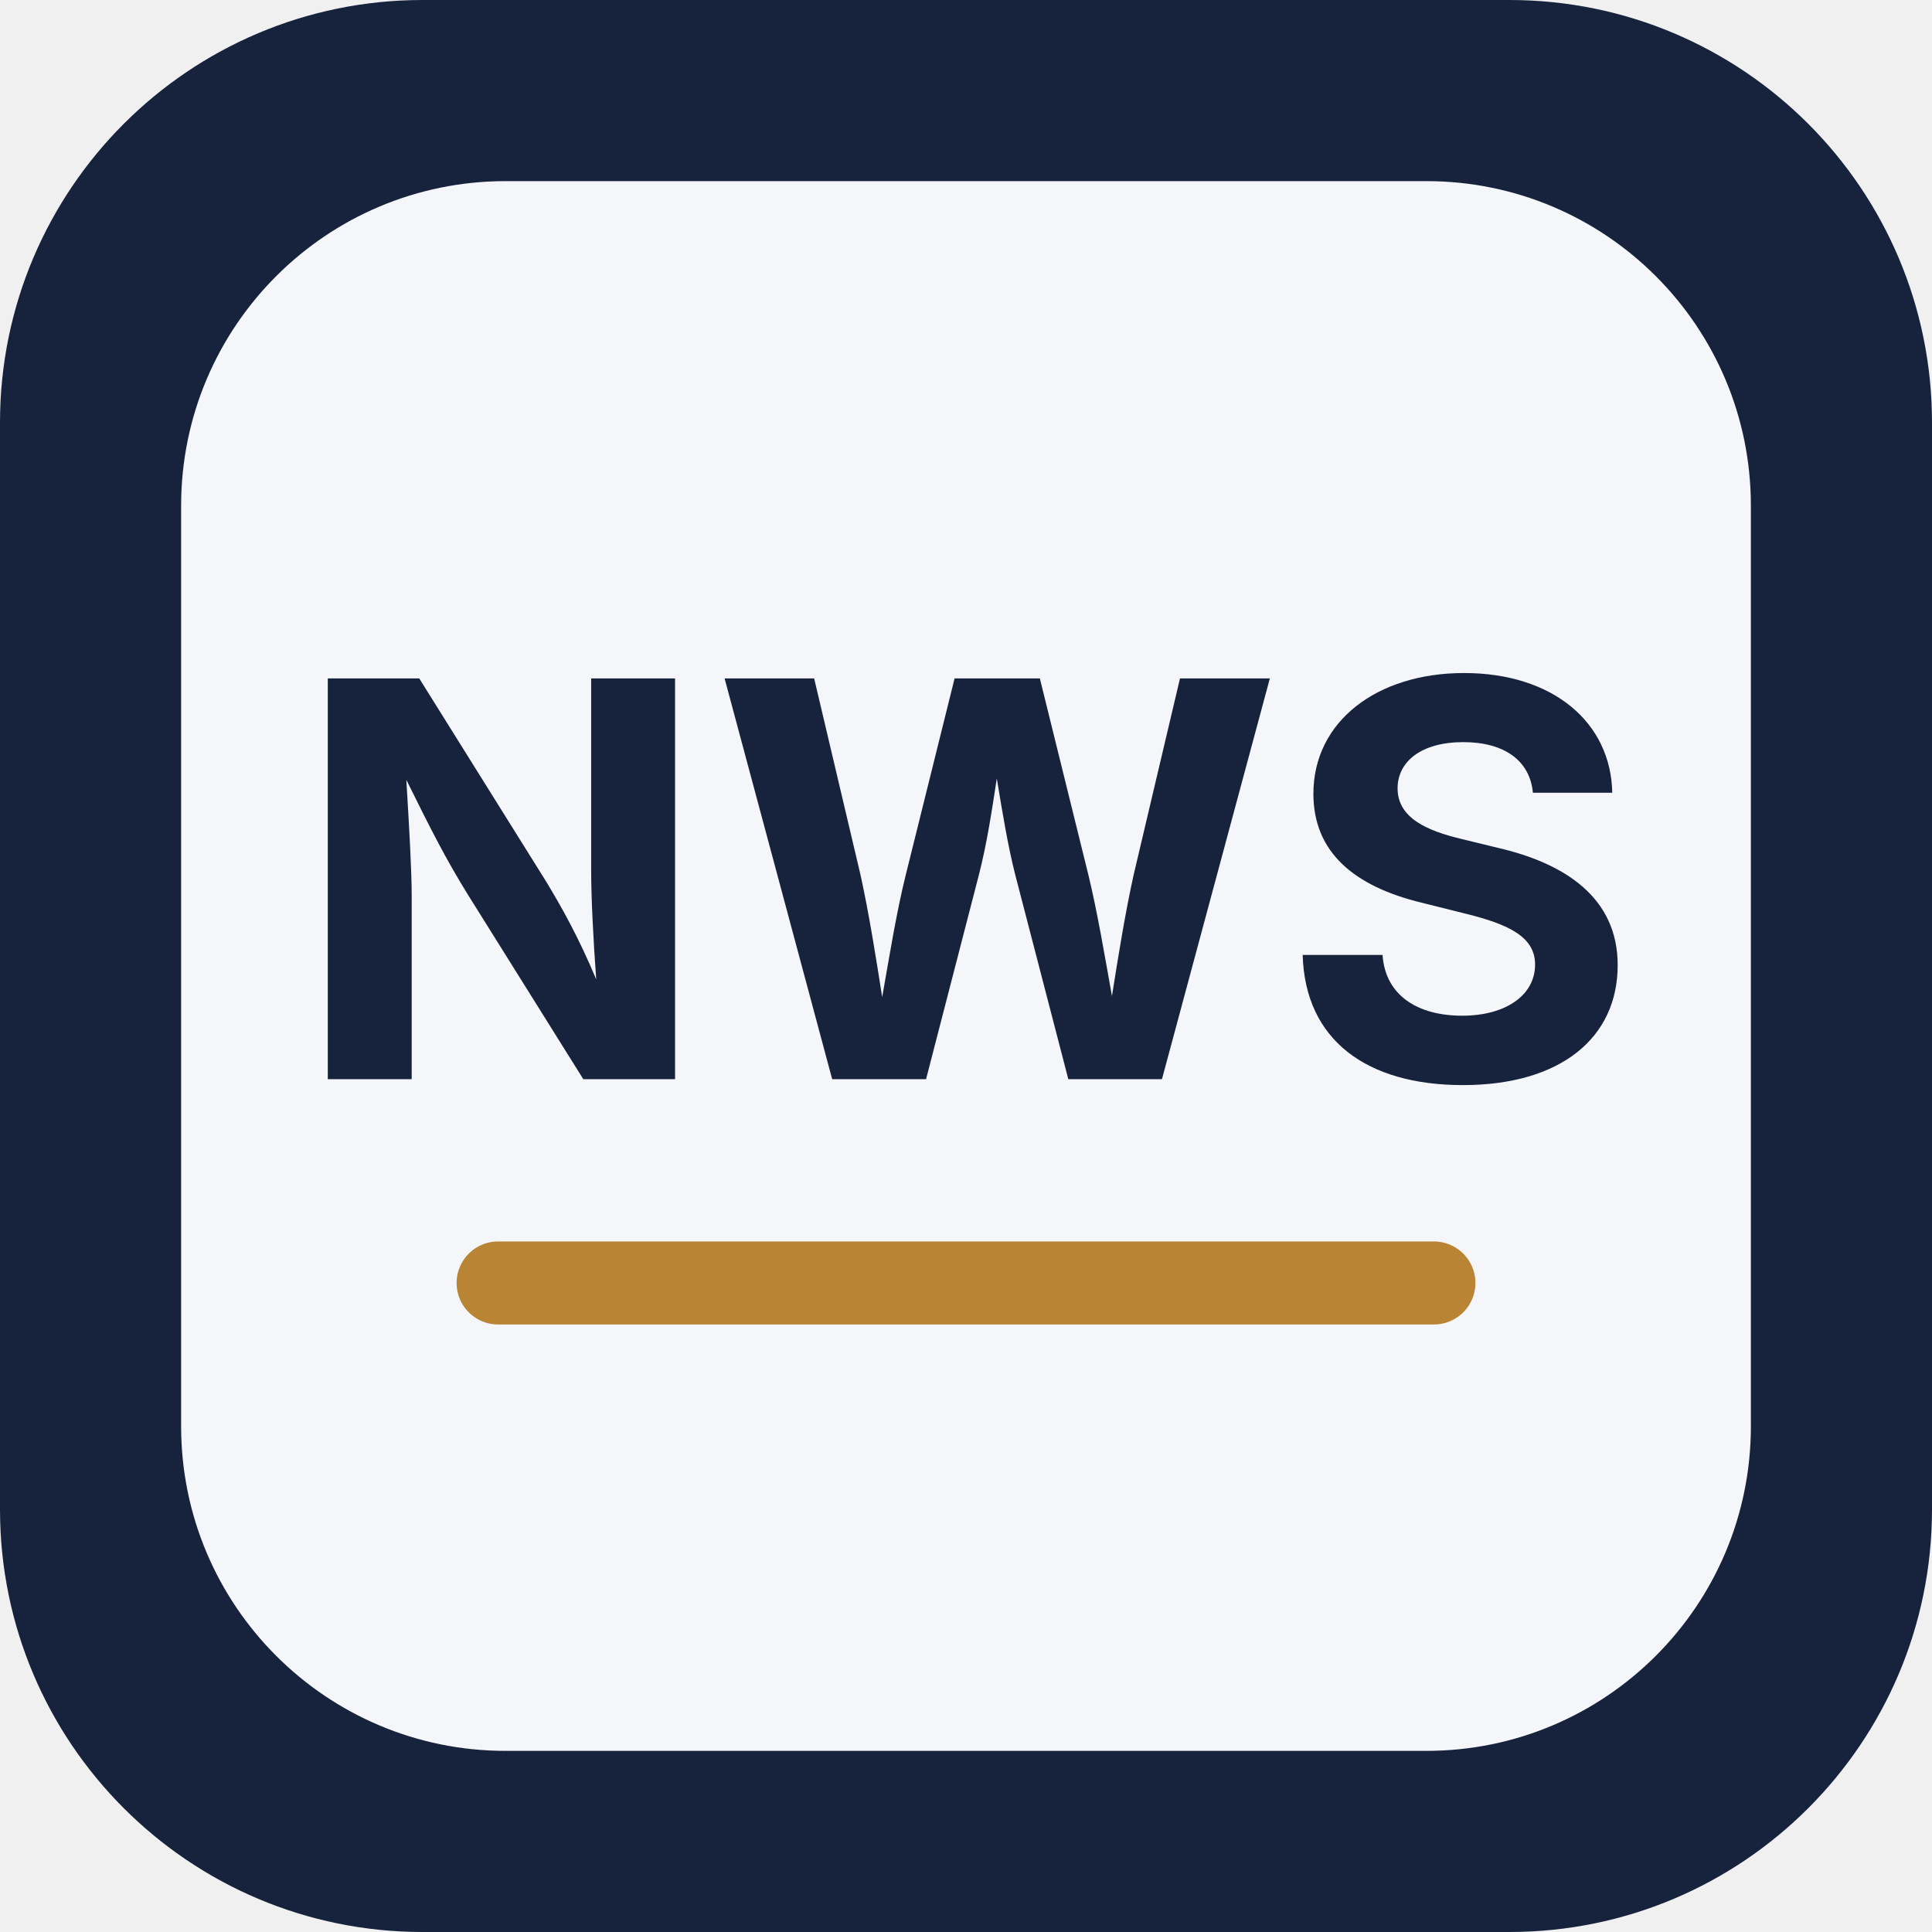
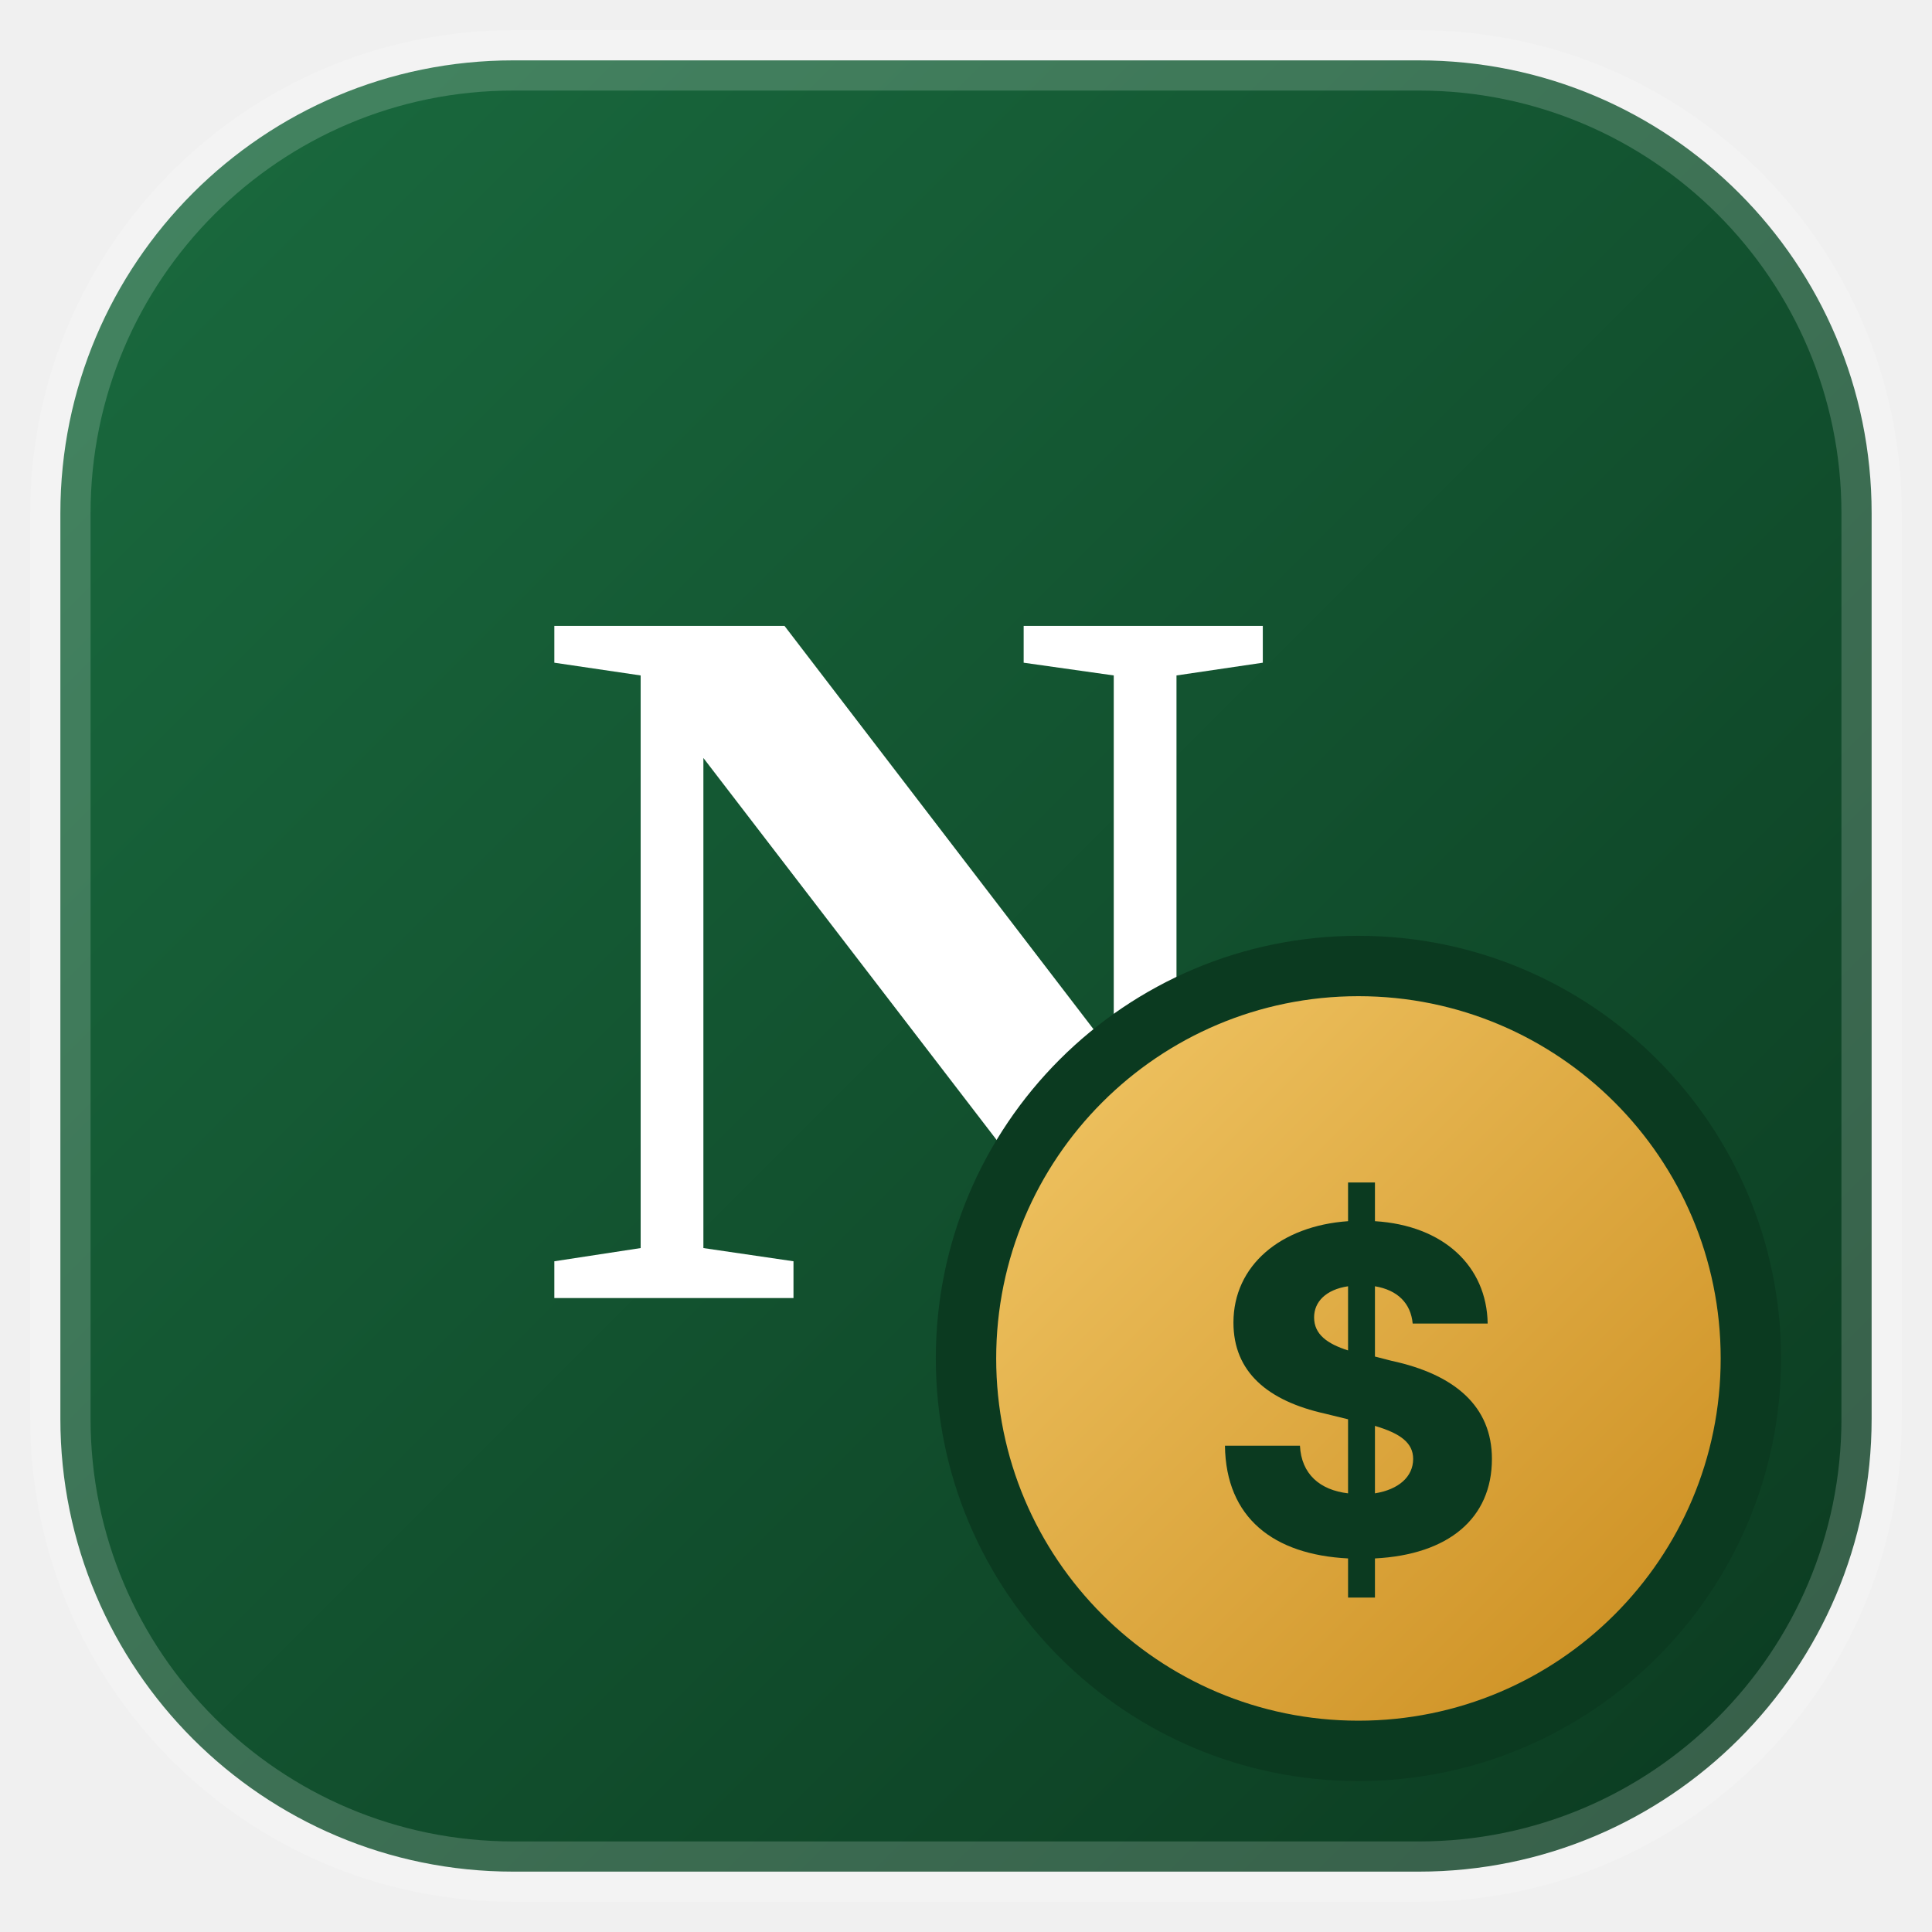
- <svg xmlns="http://www.w3.org/2000/svg" viewBox="0 0 512 512" role="img" aria-labelledby="title desc">
-   <rect width="512" height="512" rx="112" fill="#17233c" />
-   <rect x="48" y="48" width="416" height="416" rx="86" fill="#f4f6f9" />
-   <text x="256" y="286" text-anchor="middle" font-family="system-ui, -apple-system, Segoe UI, sans-serif" font-size="146" font-weight="750" fill="#17233c">NWS</text>
-   <path d="M132 340h248" stroke="#b98434" stroke-width="22" stroke-linecap="round" />
+ <svg xmlns="http://www.w3.org/2000/svg" viewBox="0 0 64 64" role="img" aria-label="NWS Money Masterclass logo">
+   <defs>
+     <linearGradient id="nws-bg" x1="0" y1="0" x2="1" y2="1">
+       <stop offset="0" stop-color="#1a6b3f" />
+       <stop offset="1" stop-color="#0b3a20" />
+     </linearGradient>
+     <linearGradient id="nws-coin" x1="0" y1="0" x2="1" y2="1">
+       <stop offset="0" stop-color="#f3c969" />
+       <stop offset="1" stop-color="#c98a1b" />
+     </linearGradient>
+   </defs>
+   <rect x="2" y="2" width="60" height="60" rx="15" fill="url(#nws-bg)" />
+   <rect x="2" y="2" width="60" height="60" rx="15" fill="none" stroke="#ffffff" stroke-opacity="0.18" stroke-width="2" />
+   <text x="30" y="43" text-anchor="middle" font-family="Fraunces, Georgia, 'Times New Roman', serif" font-weight="700" font-size="34" fill="#ffffff">N</text>
+   <circle cx="45" cy="45" r="13" fill="url(#nws-coin)" stroke="#0b3a20" stroke-width="2" />
+   <text x="45" y="51.5" text-anchor="middle" font-family="Inter, system-ui, sans-serif" font-weight="800" font-size="15" fill="#0b3a20">$</text>
</svg>
